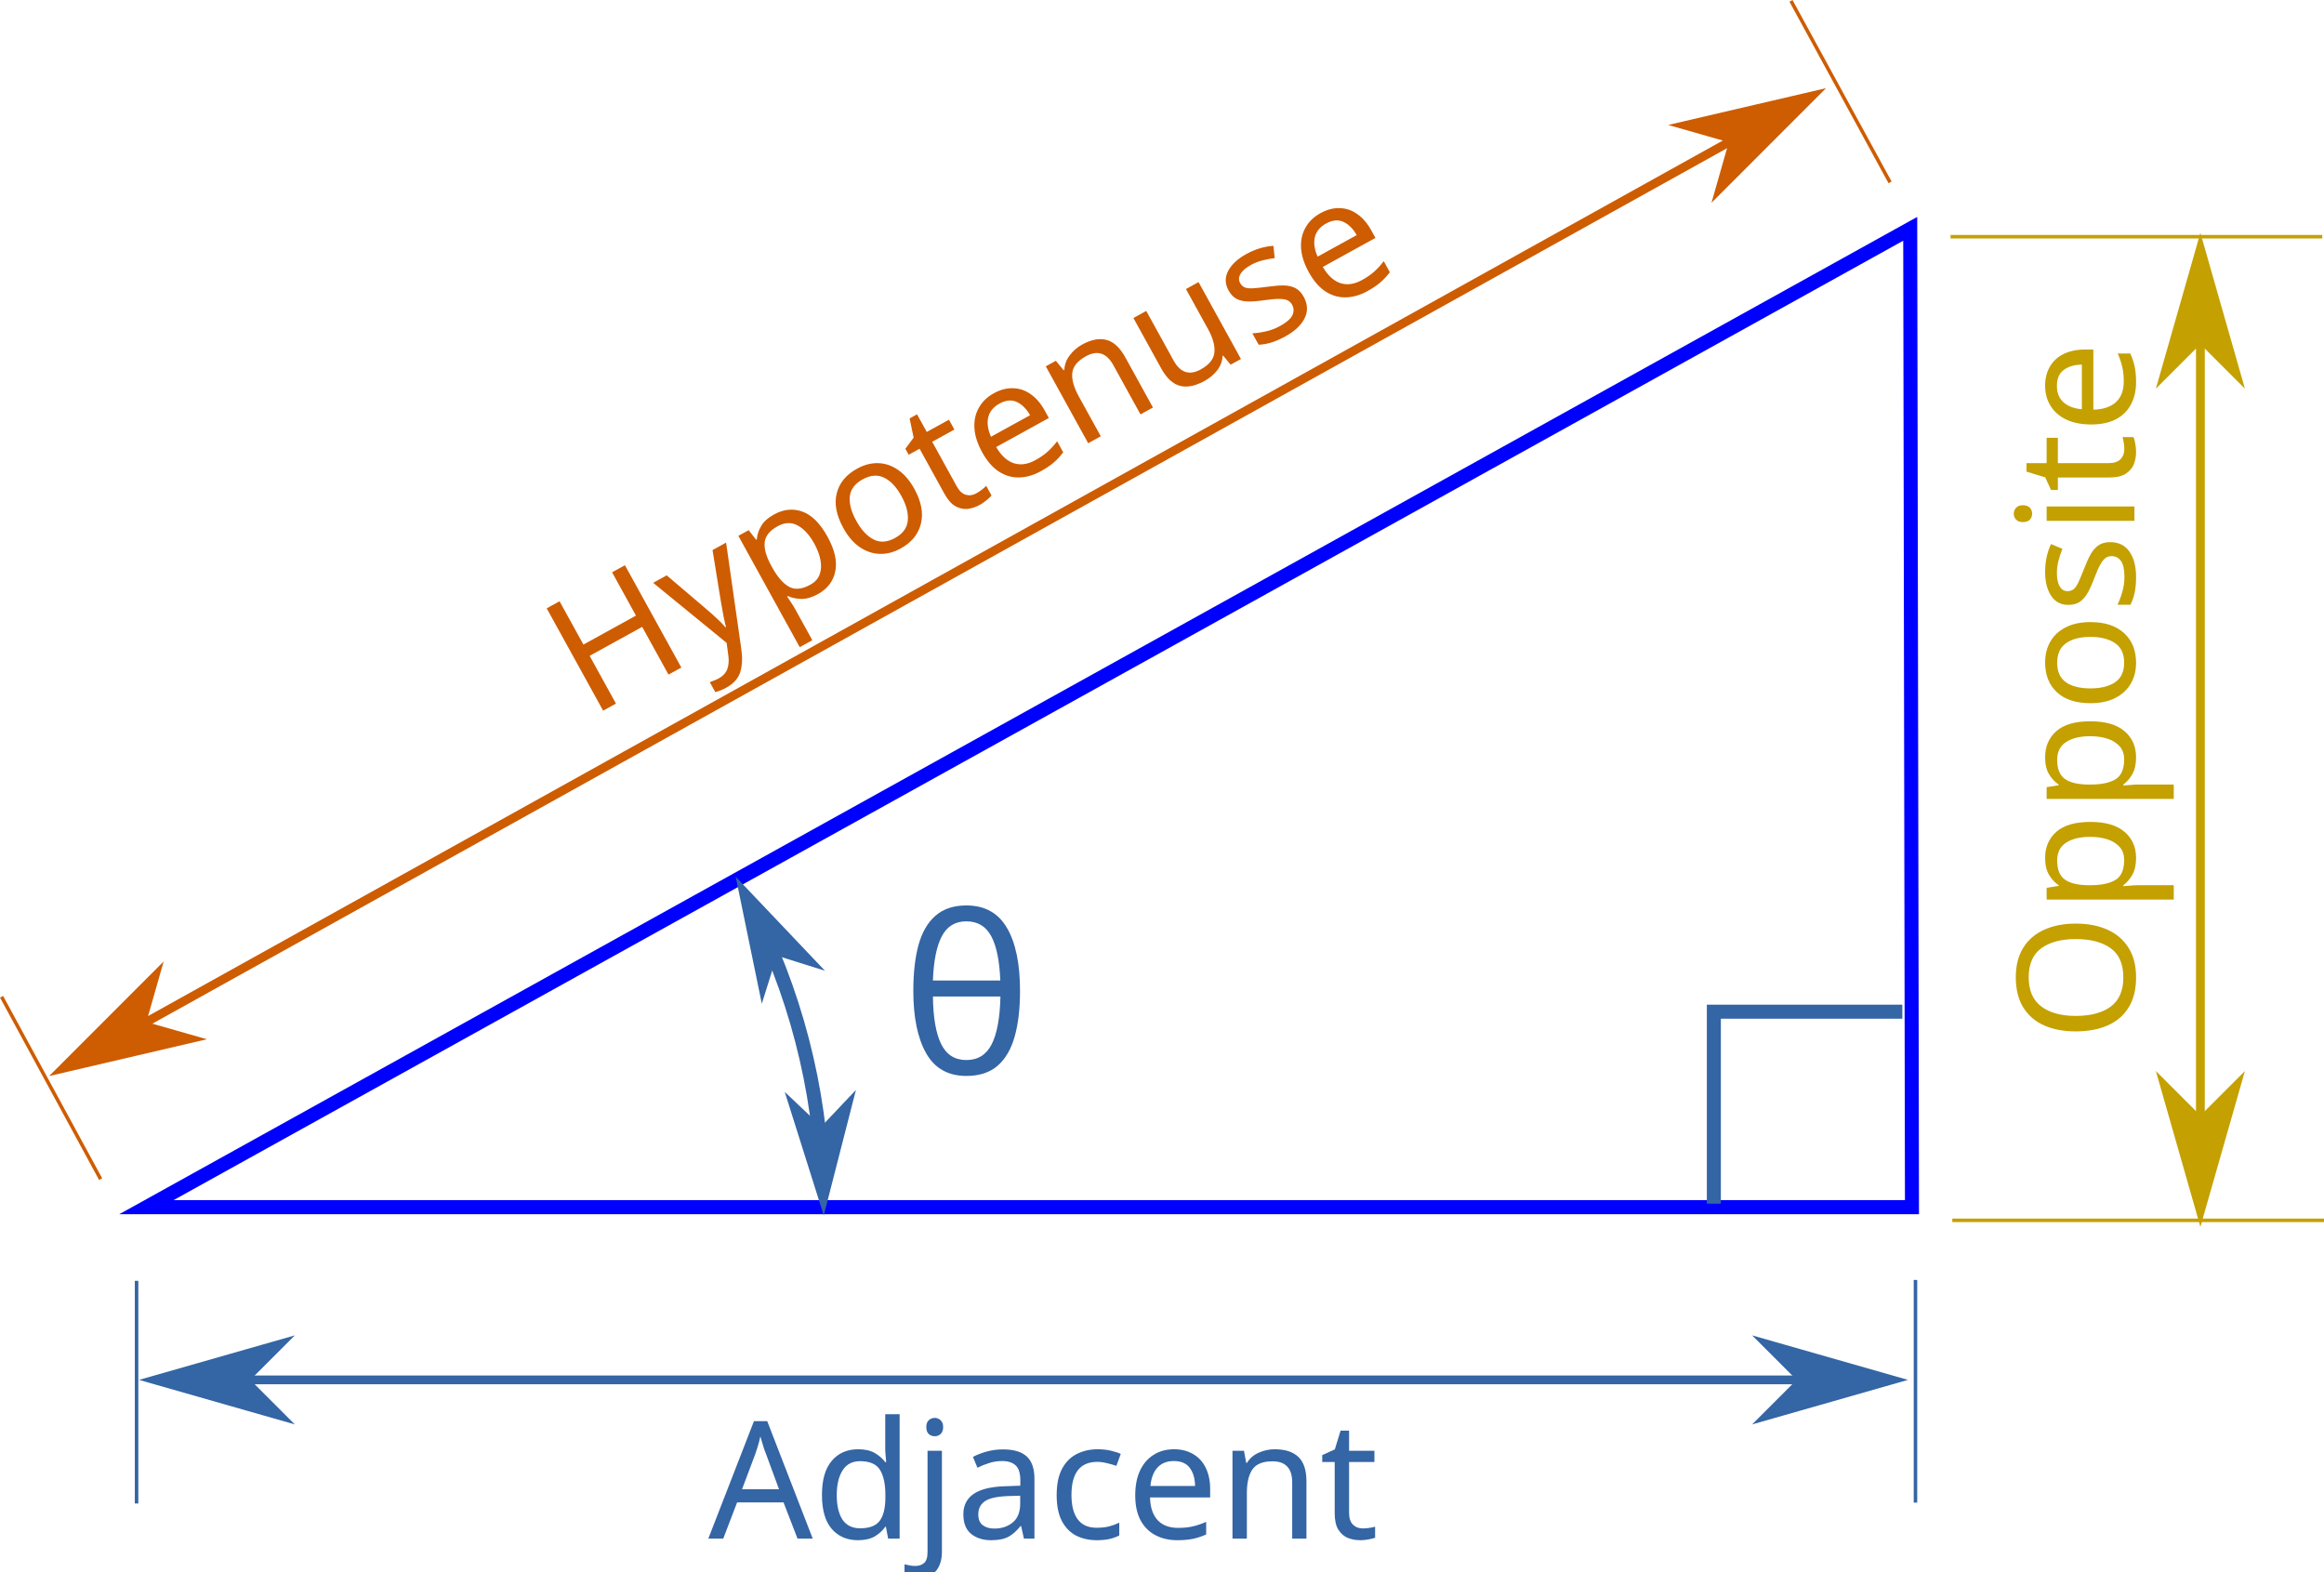
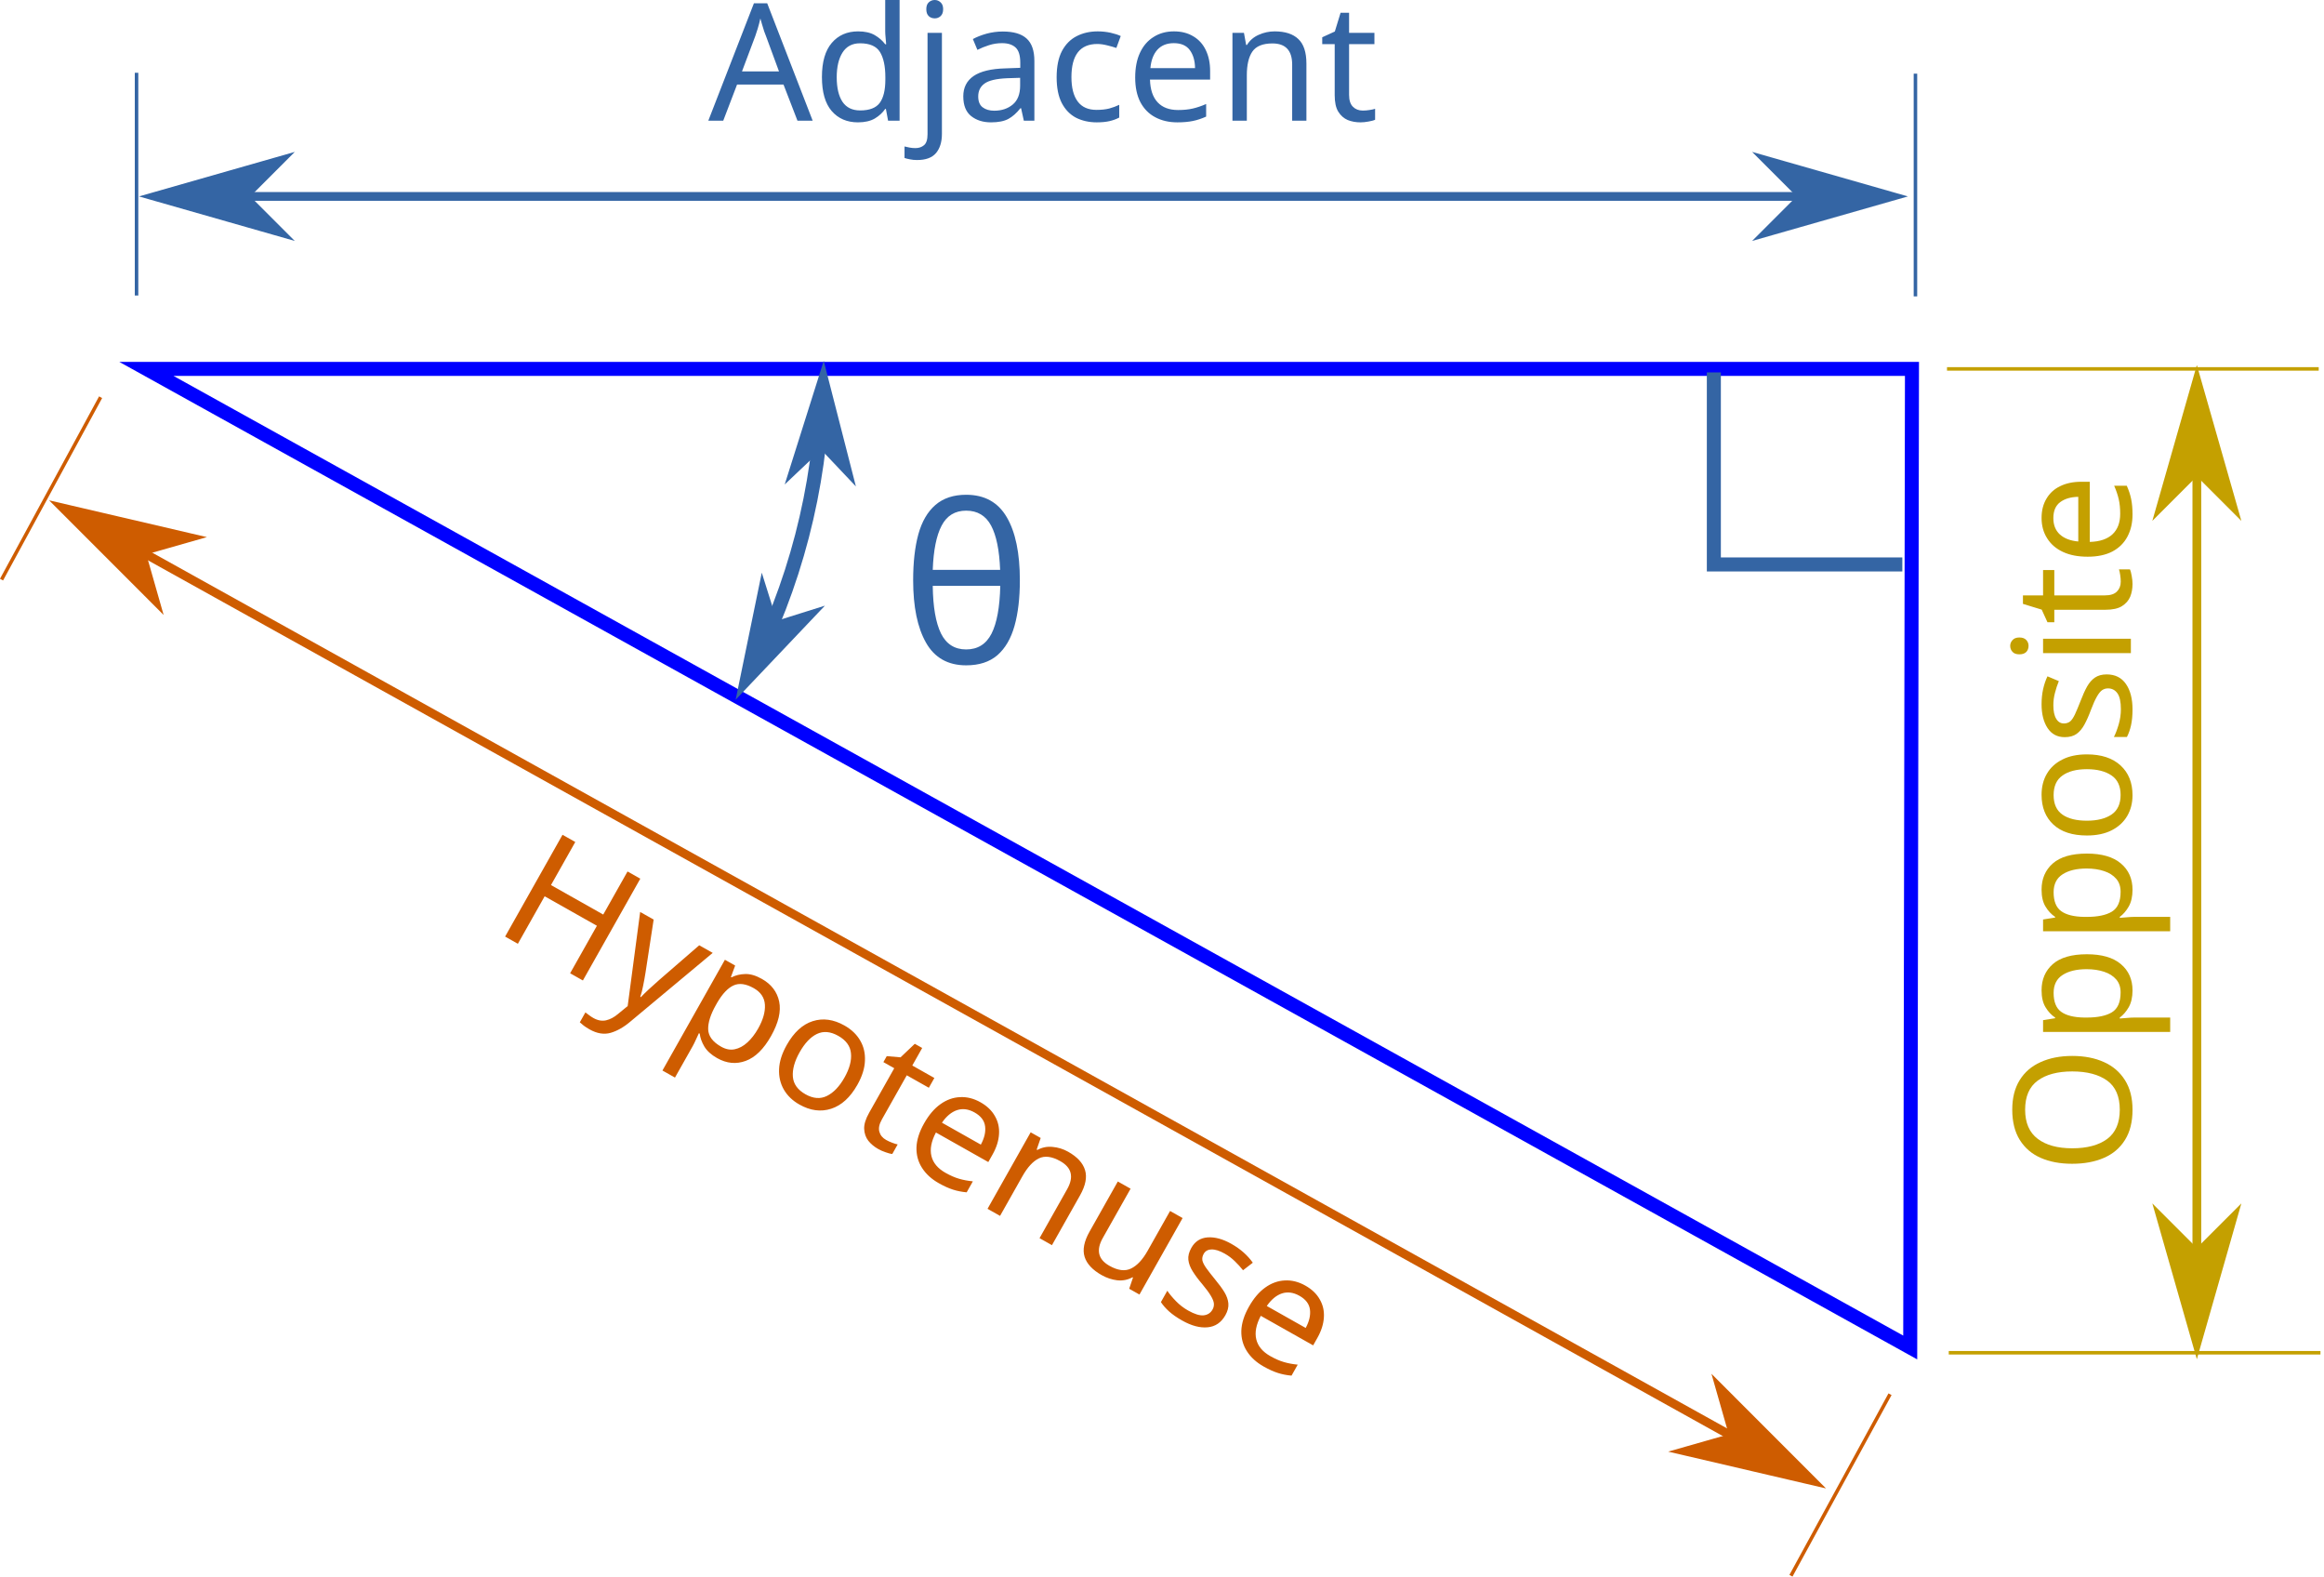
- <svg xmlns="http://www.w3.org/2000/svg" width="265.1" height="179.3" version="1.1">
+ <svg xmlns="http://www.w3.org/2000/svg" width="265.1" height="179.8" version="1.1">
  <defs>
    <marker id="id31737" overflow="visible" orient="auto">
      <path transform="matrix(.8 0 0 .8 10 0)" d="m0 0 5-5-17.5 5 17.5 5z" fill="#3465a4" stroke="#3465a4" stroke-width="1pt" />
    </marker>
    <marker id="id46492" overflow="visible" orient="auto">
      <path transform="matrix(-.8 0 0 -.8 -10 0)" d="m0 0 5-5-17.5 5 17.5 5z" fill="#3465a4" stroke="#3465a4" stroke-width="1pt" />
    </marker>
    <marker id="id32266" overflow="visible" orient="auto">
      <path transform="matrix(.8 0 0 .8 10 0)" d="m0 0 5-5-17.5 5 17.5 5z" fill="#ce5c00" stroke="#ce5c00" stroke-width="1pt" />
    </marker>
    <marker id="id45851" overflow="visible" orient="auto">
      <path transform="matrix(-.8 0 0 -.8 -10 0)" d="m0 0 5-5-17.5 5 17.5 5z" fill="#ce5c00" stroke="#ce5c00" stroke-width="1pt" />
    </marker>
    <marker id="id35286" overflow="visible" orient="auto">
      <path transform="matrix(.8 0 0 .8 10 0)" d="m0 0 5-5-17.5 5 17.5 5z" fill="#c4a000" stroke="#c4a000" stroke-width="1pt" />
    </marker>
    <marker id="id46147" overflow="visible" orient="auto">
      <path transform="matrix(-.8 0 0 -.8 -10 0)" d="m0 0 5-5-17.5 5 17.5 5z" fill="#c4a000" stroke="#c4a000" stroke-width="1pt" />
    </marker>
    <marker id="id14267" overflow="visible" orient="auto">
      <path transform="matrix(.4 0 0 .4 4 0)" d="m0 0 5-5-17.5 5 17.5 5z" fill="#3465a4" stroke="#3465a4" stroke-width="1pt" />
    </marker>
    <marker id="id24146" overflow="visible" orient="auto">
      <path transform="matrix(-.4 0 0 -.4 -4 0)" d="m0 0 5-5-17.5 5 17.5 5z" fill="#3465a4" stroke="#3465a4" stroke-width="1pt" />
    </marker>
  </defs>
-   <path d="m218.1 137.7h-201.4l201.2-111.6z" color="#000000" fill="none" stroke="#00f" stroke-width="1.6" />
-   <text transform="scale(1 .9997)" x="102.809" y="122.515" fill="#3465a4" font-family="'Trebuchet MS'" font-size="25.1px" stroke-width="2.53">θ</text>
-   <g transform="translate(-.0002597 -.0001702)" fill="none">
-     <g stroke="#3465a4">
+   <path d="m218.1 42.07h-201.4l201.2 111.6z" color="#000000" fill="none" stroke="#00f" stroke-width="1.6" />
+   <text transform="scale(1 .9999)" x="102.789" y="75.632" fill="#3465a4" font-family="'Trebuchet MS'" font-size="25.1px" stroke-width="2.53">θ</text>
+   <g fill="none">
+     <g transform="matrix(1 0 0 -1 -.00426 179.8)" stroke="#3465a4">
      <path d="m85.38 102.8a75.1 75.1 0 0 1 8.5 32.7" color="#000000" marker-end="url(#id24146)" marker-start="url(#id14267)" stroke-width="1.6" />
      <path d="m15.58 171.5v-25.4" stroke-width=".4px" />
      <path d="m218.5 171.4v-25.4" stroke-width=".4px" />
      <path d="m215.7 157.4h-197.9" marker-end="url(#id46492)" marker-start="url(#id31737)" />
    </g>
-     <g stroke="#ce5c00">
+     <g transform="matrix(1 0 0 -1 -.00426 179.8)" stroke="#ce5c00">
      <path d="m11.48 134.5-11.3-20.8" stroke-width=".4px" />
      <path d="m215.6 20.8-11.3-20.7" stroke-width=".4px" />
-       <path d="m206.6 11-199.3 110.8" marker-end="url(#id45851)" marker-start="url(#id32266)" />
+       <path d="M 206.6,11 7.3,121.8" marker-end="url(#id45851)" marker-start="url(#id32266)" />
    </g>
-     <g stroke="#c4a000">
+     <g transform="translate(-.404 15.07)" stroke="#c4a000">
      <path d="m265.1 139.2h-42.4" stroke-width=".4px" />
      <path d="m264.9 27h-42.4" stroke-width=".4px" />
      <path d="m251 28.5v109.5" marker-end="url(#id46147)" marker-start="url(#id35286)" />
    </g>
  </g>
-   <g transform="translate(-.0002597 -.0001702)" font-family="'Trebuchet MS'" font-size="18.67px" stroke-width="1px">
-     <text transform="rotate(-28.87)" x="19.296" y="104.209" color="#000000" fill="#ce5c00">Hypotenuse</text>
-     <text transform="rotate(-90)" x="-118.789" y="243.476" color="#000000" fill="#c4a000">Opposite</text>
-     <text x="80.801" y="175.5" color="#000000" fill="#3465a4">Adjacent</text>
+   <g font-family="'Trebuchet MS'" font-size="18.67px" stroke-width="1px">
+     <text transform="rotate(29.43)" x="100.853" y="64.716" color="#000000" fill="#ce5c00">Hypotenuse</text>
+     <text transform="rotate(-90)" x="-133.858" y="243.072" color="#000000" fill="#c4a000">Opposite</text>
+     <text x="80.796" y="13.765" color="#000000" fill="#3465a4">Adjacent</text>
  </g>
-   <path d="m195.5 137.3v-21.9h21.5" fill="none" stroke="#3465a4" stroke-width="1.6" />
+   <path d="m195.5 42.47v21.9h21.5" fill="none" stroke="#3465a4" stroke-width="1.6" />
</svg>
